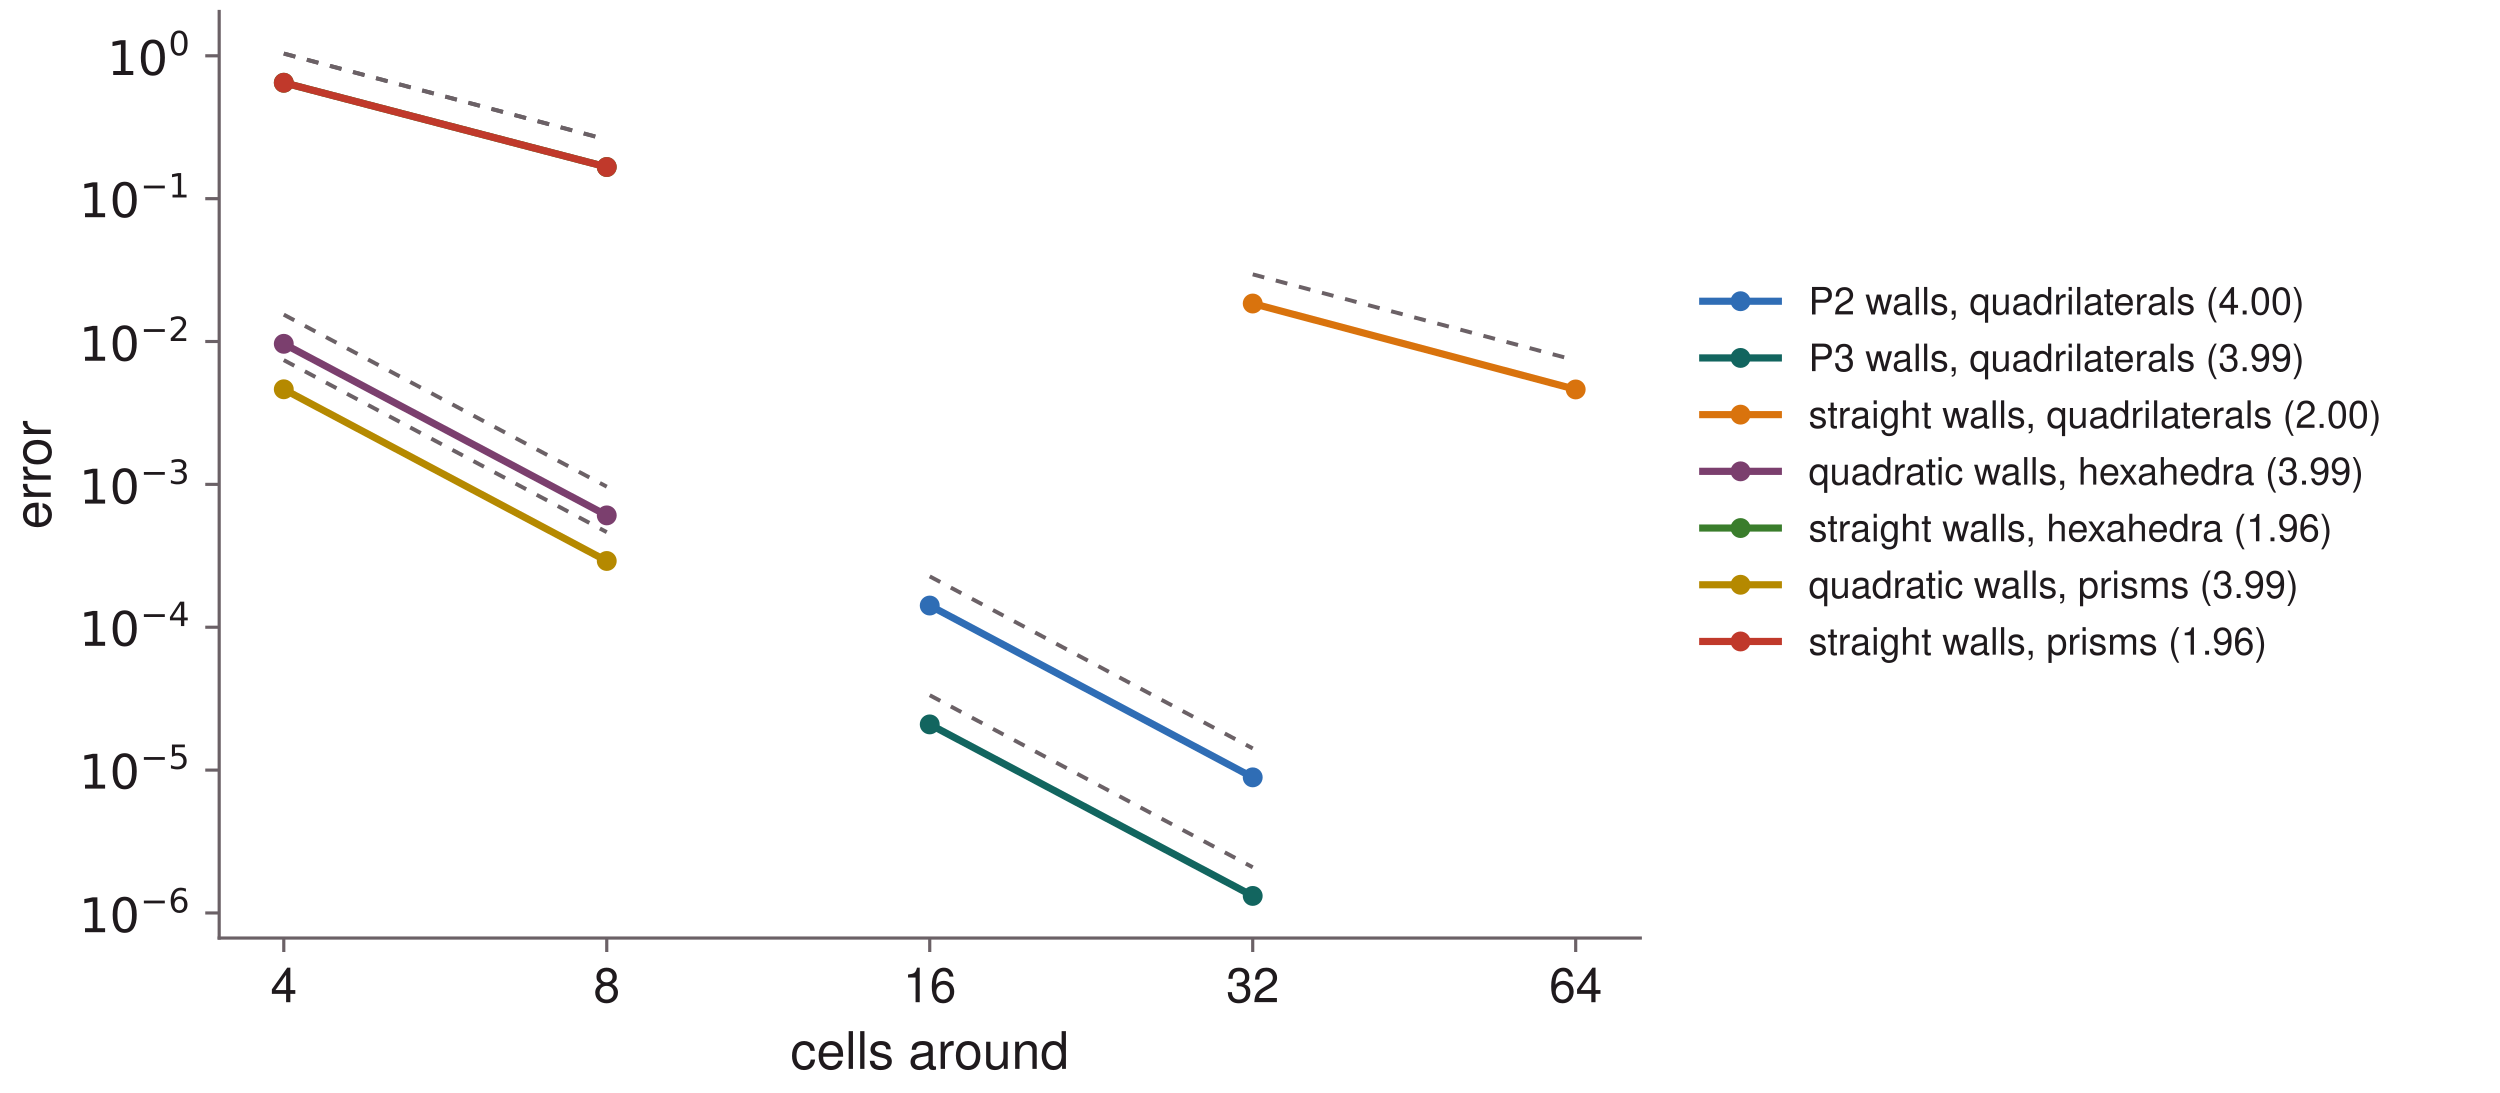
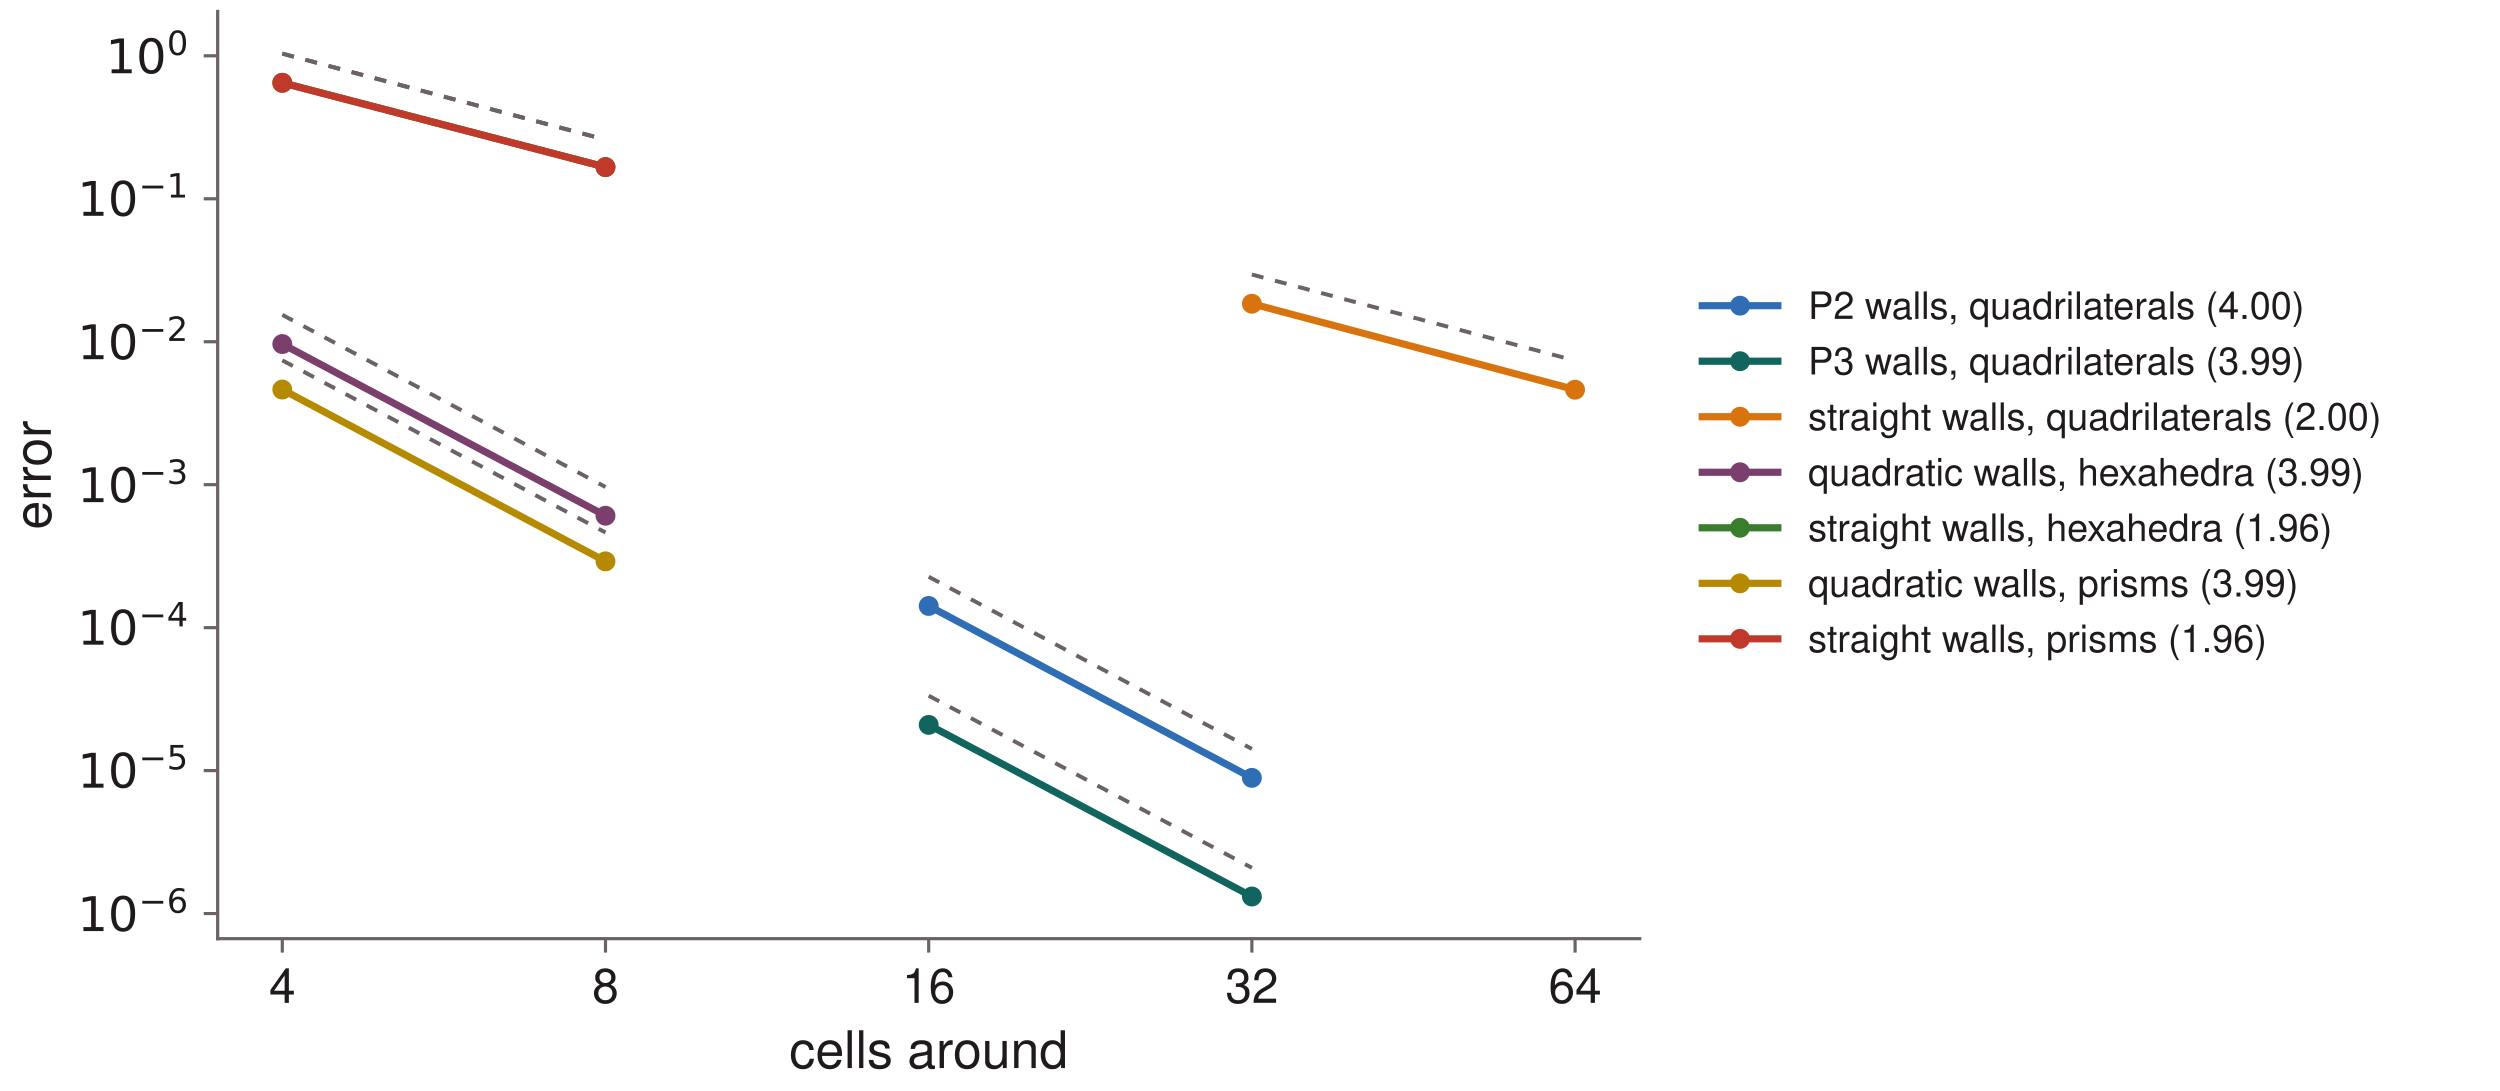
- <svg xmlns="http://www.w3.org/2000/svg" xmlns:xlink="http://www.w3.org/1999/xlink" width="628.243pt" height="274.609pt" viewBox="0 0 628.243 274.609" version="1.1">
+ <svg xmlns="http://www.w3.org/2000/svg" xmlns:xlink="http://www.w3.org/1999/xlink" width="627.825pt" height="273.803pt" viewBox="0 0 627.825 273.803" version="1.1">
  <defs>
    <style type="text/css">*{stroke-linejoin: round; stroke-linecap: butt}</style>
  </defs>
  <g id="figure_1">
    <g id="patch_1">
-       <path d="M 0 274.609  L 628.243 274.609  L 628.243 0  L 0 0  L 0 274.609  z " style="fill: none" />
+       <path d="M 0 273.803  L 627.825 273.803  L 627.825 0  L 0 0  L 0 273.803  z " style="fill: none" />
    </g>
    <g id="axes_1">
      <g id="patch_2">
-         <path d="M 55.08 235.728  L 412.2 235.728  L 412.2 2.88  L 55.08 2.88  L 55.08 235.728  z " style="fill: none" />
+         <path d="M 54.662 235.728  L 411.782 235.728  L 411.782 2.88  L 54.662 2.88  L 54.662 235.728  z " style="fill: none" />
      </g>
      <g id="matplotlib.axis_1">
        <g id="xtick_1">
          <g id="line2d_1">
            <defs>
              <path id="m103bd00e00" d="M 0 0  L 0 3.5  " style="stroke: #6b6166; stroke-width: 0.8" />
            </defs>
            <g>
-               <use xlink:href="#m103bd00e00" x="71.313" y="235.728" style="fill: #6b6166; stroke: #6b6166; stroke-width: 0.8" />
+               <use xlink:href="#m103bd00e00" x="70.894" y="235.728" style="fill: #6b6166; stroke: #6b6166; stroke-width: 0.8" />
            </g>
          </g>
          <g id="text_1">
-             <text style="font-size: 12px; font-family: 'Helvetica', 'Arial', 'DejaVu Sans'; text-anchor: middle; fill: #1f1a1d" x="71.313" y="251.845" transform="rotate(-0 71.31273 251.8452)">4</text>
+             <text style="font-size: 12px; font-family: 'Helvetica', 'Arial', 'DejaVu Sans'; text-anchor: middle; fill: #1f1a1d" x="70.894" y="251.846" transform="rotate(-0 70.89429 251.8461)">4</text>
          </g>
        </g>
        <g id="xtick_2">
          <g id="line2d_2">
            <g>
-               <use xlink:href="#m103bd00e00" x="152.476" y="235.728" style="fill: #6b6166; stroke: #6b6166; stroke-width: 0.8" />
+               <use xlink:href="#m103bd00e00" x="152.058" y="235.728" style="fill: #6b6166; stroke: #6b6166; stroke-width: 0.8" />
            </g>
          </g>
          <g id="text_2">
-             <text style="font-size: 12px; font-family: 'Helvetica', 'Arial', 'DejaVu Sans'; text-anchor: middle; fill: #1f1a1d" x="152.476" y="251.845" transform="rotate(-0 152.4764 251.8452)">8</text>
+             <text style="font-size: 12px; font-family: 'Helvetica', 'Arial', 'DejaVu Sans'; text-anchor: middle; fill: #1f1a1d" x="152.058" y="251.846" transform="rotate(-0 152.0579 251.8461)">8</text>
          </g>
        </g>
        <g id="xtick_3">
          <g id="line2d_3">
            <g>
-               <use xlink:href="#m103bd00e00" x="233.64" y="235.728" style="fill: #6b6166; stroke: #6b6166; stroke-width: 0.8" />
+               <use xlink:href="#m103bd00e00" x="233.222" y="235.728" style="fill: #6b6166; stroke: #6b6166; stroke-width: 0.8" />
            </g>
          </g>
          <g id="text_3">
-             <text style="font-size: 12px; font-family: 'Helvetica', 'Arial', 'DejaVu Sans'; text-anchor: middle; fill: #1f1a1d" x="233.64" y="251.845" transform="rotate(-0 233.64 251.8452)">16</text>
+             <text style="font-size: 12px; font-family: 'Helvetica', 'Arial', 'DejaVu Sans'; text-anchor: middle; fill: #1f1a1d" x="233.222" y="251.846" transform="rotate(-0 233.2216 251.8461)">16</text>
          </g>
        </g>
        <g id="xtick_4">
          <g id="line2d_4">
            <g>
-               <use xlink:href="#m103bd00e00" x="314.804" y="235.728" style="fill: #6b6166; stroke: #6b6166; stroke-width: 0.8" />
+               <use xlink:href="#m103bd00e00" x="314.385" y="235.728" style="fill: #6b6166; stroke: #6b6166; stroke-width: 0.8" />
            </g>
          </g>
          <g id="text_4">
-             <text style="font-size: 12px; font-family: 'Helvetica', 'Arial', 'DejaVu Sans'; text-anchor: middle; fill: #1f1a1d" x="314.804" y="251.845" transform="rotate(-0 314.8036 251.8452)">32</text>
+             <text style="font-size: 12px; font-family: 'Helvetica', 'Arial', 'DejaVu Sans'; text-anchor: middle; fill: #1f1a1d" x="314.385" y="251.846" transform="rotate(-0 314.3852 251.8461)">32</text>
          </g>
        </g>
        <g id="xtick_5">
          <g id="line2d_5">
            <g>
-               <use xlink:href="#m103bd00e00" x="395.967" y="235.728" style="fill: #6b6166; stroke: #6b6166; stroke-width: 0.8" />
+               <use xlink:href="#m103bd00e00" x="395.549" y="235.728" style="fill: #6b6166; stroke: #6b6166; stroke-width: 0.8" />
            </g>
          </g>
          <g id="text_5">
-             <text style="font-size: 12px; font-family: 'Helvetica', 'Arial', 'DejaVu Sans'; text-anchor: middle; fill: #1f1a1d" x="395.967" y="251.845" transform="rotate(-0 395.9673 251.8452)">64</text>
+             <text style="font-size: 12px; font-family: 'Helvetica', 'Arial', 'DejaVu Sans'; text-anchor: middle; fill: #1f1a1d" x="395.549" y="251.846" transform="rotate(-0 395.5488 251.8461)">64</text>
          </g>
        </g>
        <g id="text_6">
-           <text style="font-size: 13px; font-family: 'Helvetica', 'Arial', 'DejaVu Sans'; text-anchor: middle; fill: #1f1a1d" x="233.64" y="268.606" transform="rotate(-0 233.64 268.606)">cells around</text>
+           <text style="font-size: 13px; font-family: 'Helvetica', 'Arial', 'DejaVu Sans'; text-anchor: middle; fill: #1f1a1d" x="233.222" y="268.22" transform="rotate(-0 233.2216 268.2197)">cells around</text>
        </g>
      </g>
      <g id="matplotlib.axis_2">
        <g id="ytick_1">
          <g id="line2d_6">
            <defs>
              <path id="m89a3976786" d="M 0 0  L -3.5 0  " style="stroke: #6b6166; stroke-width: 0.8" />
            </defs>
            <g>
-               <use xlink:href="#m89a3976786" x="55.08" y="229.424" style="fill: #6b6166; stroke: #6b6166; stroke-width: 0.8" />
+               <use xlink:href="#m89a3976786" x="54.662" y="229.424" style="fill: #6b6166; stroke: #6b6166; stroke-width: 0.8" />
            </g>
          </g>
          <g id="text_7">
-             <g style="fill: #1f1a1d" transform="translate(19.88 235.0638)">
-               <text>
-                 <tspan x="0" y="-0.81" style="font-size: 12px; font-family: 'DejaVu Sans'; fill: #1f1a1d">1</tspan>
-                 <tspan x="7.635" y="-0.81" style="font-size: 12px; font-family: 'DejaVu Sans'; fill: #1f1a1d">0</tspan>
-                 <tspan x="15.384" y="-5.766" style="font-size: 8.4px; font-family: 'DejaVu Sans'; fill: #1f1a1d">−</tspan>
-                 <tspan x="22.423" y="-5.766" style="font-size: 8.4px; font-family: 'DejaVu Sans'; fill: #1f1a1d">6</tspan>
+             <g style="fill: #1f1a1d" transform="translate(19.46156 233.9828)">
+               <text>
+                 <tspan x="0" y="-0.172" style="font-size: 12px; font-family: 'DejaVu Sans'; fill: #1f1a1d">1</tspan>
+                 <tspan x="7.635" y="-0.172" style="font-size: 12px; font-family: 'DejaVu Sans'; fill: #1f1a1d">0</tspan>
+                 <tspan x="15.384" y="-4.766" style="font-size: 8.4px; font-family: 'DejaVu Sans'; fill: #1f1a1d">−</tspan>
+                 <tspan x="22.423" y="-4.766" style="font-size: 8.4px; font-family: 'DejaVu Sans'; fill: #1f1a1d">6</tspan>
              </text>
            </g>
          </g>
        </g>
        <g id="ytick_2">
          <g id="line2d_7">
            <g>
-               <use xlink:href="#m89a3976786" x="55.08" y="193.523" style="fill: #6b6166; stroke: #6b6166; stroke-width: 0.8" />
+               <use xlink:href="#m89a3976786" x="54.662" y="193.523" style="fill: #6b6166; stroke: #6b6166; stroke-width: 0.8" />
            </g>
          </g>
          <g id="text_8">
-             <g style="fill: #1f1a1d" transform="translate(19.88 199.1027)">
-               <text>
-                 <tspan x="0" y="-0.919" style="font-size: 12px; font-family: 'DejaVu Sans'; fill: #1f1a1d">1</tspan>
-                 <tspan x="7.635" y="-0.919" style="font-size: 12px; font-family: 'DejaVu Sans'; fill: #1f1a1d">0</tspan>
-                 <tspan x="15.384" y="-5.875" style="font-size: 8.4px; font-family: 'DejaVu Sans'; fill: #1f1a1d">−</tspan>
-                 <tspan x="22.423" y="-5.875" style="font-size: 8.4px; font-family: 'DejaVu Sans'; fill: #1f1a1d">5</tspan>
+             <g style="fill: #1f1a1d" transform="translate(19.46156 198.0818)">
+               <text>
+                 <tspan x="0" y="-0.281" style="font-size: 12px; font-family: 'DejaVu Sans'; fill: #1f1a1d">1</tspan>
+                 <tspan x="7.635" y="-0.281" style="font-size: 12px; font-family: 'DejaVu Sans'; fill: #1f1a1d">0</tspan>
+                 <tspan x="15.384" y="-4.875" style="font-size: 8.4px; font-family: 'DejaVu Sans'; fill: #1f1a1d">−</tspan>
+                 <tspan x="22.423" y="-4.875" style="font-size: 8.4px; font-family: 'DejaVu Sans'; fill: #1f1a1d">5</tspan>
              </text>
            </g>
          </g>
        </g>
        <g id="ytick_3">
          <g id="line2d_8">
            <g>
-               <use xlink:href="#m89a3976786" x="55.08" y="157.622" style="fill: #6b6166; stroke: #6b6166; stroke-width: 0.8" />
+               <use xlink:href="#m89a3976786" x="54.662" y="157.622" style="fill: #6b6166; stroke: #6b6166; stroke-width: 0.8" />
            </g>
          </g>
          <g id="text_9">
-             <g style="fill: #1f1a1d" transform="translate(19.88 163.2017)">
-               <text>
-                 <tspan x="0" y="-0.919" style="font-size: 12px; font-family: 'DejaVu Sans'; fill: #1f1a1d">1</tspan>
-                 <tspan x="7.635" y="-0.919" style="font-size: 12px; font-family: 'DejaVu Sans'; fill: #1f1a1d">0</tspan>
-                 <tspan x="15.384" y="-5.875" style="font-size: 8.4px; font-family: 'DejaVu Sans'; fill: #1f1a1d">−</tspan>
-                 <tspan x="22.423" y="-5.875" style="font-size: 8.4px; font-family: 'DejaVu Sans'; fill: #1f1a1d">4</tspan>
+             <g style="fill: #1f1a1d" transform="translate(19.46156 162.1807)">
+               <text>
+                 <tspan x="0" y="-0.281" style="font-size: 12px; font-family: 'DejaVu Sans'; fill: #1f1a1d">1</tspan>
+                 <tspan x="7.635" y="-0.281" style="font-size: 12px; font-family: 'DejaVu Sans'; fill: #1f1a1d">0</tspan>
+                 <tspan x="15.384" y="-4.875" style="font-size: 8.4px; font-family: 'DejaVu Sans'; fill: #1f1a1d">−</tspan>
+                 <tspan x="22.423" y="-4.875" style="font-size: 8.4px; font-family: 'DejaVu Sans'; fill: #1f1a1d">4</tspan>
              </text>
            </g>
          </g>
        </g>
        <g id="ytick_4">
          <g id="line2d_9">
            <g>
-               <use xlink:href="#m89a3976786" x="55.08" y="121.721" style="fill: #6b6166; stroke: #6b6166; stroke-width: 0.8" />
+               <use xlink:href="#m89a3976786" x="54.662" y="121.721" style="fill: #6b6166; stroke: #6b6166; stroke-width: 0.8" />
            </g>
          </g>
          <g id="text_10">
-             <g style="fill: #1f1a1d" transform="translate(19.88 127.3606)">
-               <text>
-                 <tspan x="0" y="-0.81" style="font-size: 12px; font-family: 'DejaVu Sans'; fill: #1f1a1d">1</tspan>
-                 <tspan x="7.635" y="-0.81" style="font-size: 12px; font-family: 'DejaVu Sans'; fill: #1f1a1d">0</tspan>
-                 <tspan x="15.384" y="-5.766" style="font-size: 8.4px; font-family: 'DejaVu Sans'; fill: #1f1a1d">−</tspan>
-                 <tspan x="22.423" y="-5.766" style="font-size: 8.4px; font-family: 'DejaVu Sans'; fill: #1f1a1d">3</tspan>
+             <g style="fill: #1f1a1d" transform="translate(19.46156 126.2797)">
+               <text>
+                 <tspan x="0" y="-0.172" style="font-size: 12px; font-family: 'DejaVu Sans'; fill: #1f1a1d">1</tspan>
+                 <tspan x="7.635" y="-0.172" style="font-size: 12px; font-family: 'DejaVu Sans'; fill: #1f1a1d">0</tspan>
+                 <tspan x="15.384" y="-4.766" style="font-size: 8.4px; font-family: 'DejaVu Sans'; fill: #1f1a1d">−</tspan>
+                 <tspan x="22.423" y="-4.766" style="font-size: 8.4px; font-family: 'DejaVu Sans'; fill: #1f1a1d">3</tspan>
              </text>
            </g>
          </g>
        </g>
        <g id="ytick_5">
          <g id="line2d_10">
            <g>
-               <use xlink:href="#m89a3976786" x="55.08" y="85.82" style="fill: #6b6166; stroke: #6b6166; stroke-width: 0.8" />
+               <use xlink:href="#m89a3976786" x="54.662" y="85.82" style="fill: #6b6166; stroke: #6b6166; stroke-width: 0.8" />
            </g>
          </g>
          <g id="text_11">
-             <g style="fill: #1f1a1d" transform="translate(19.88 91.45956)">
-               <text>
-                 <tspan x="0" y="-0.81" style="font-size: 12px; font-family: 'DejaVu Sans'; fill: #1f1a1d">1</tspan>
-                 <tspan x="7.635" y="-0.81" style="font-size: 12px; font-family: 'DejaVu Sans'; fill: #1f1a1d">0</tspan>
-                 <tspan x="15.384" y="-5.766" style="font-size: 8.4px; font-family: 'DejaVu Sans'; fill: #1f1a1d">−</tspan>
-                 <tspan x="22.423" y="-5.766" style="font-size: 8.4px; font-family: 'DejaVu Sans'; fill: #1f1a1d">2</tspan>
+             <g style="fill: #1f1a1d" transform="translate(19.46156 90.37863)">
+               <text>
+                 <tspan x="0" y="-0.172" style="font-size: 12px; font-family: 'DejaVu Sans'; fill: #1f1a1d">1</tspan>
+                 <tspan x="7.635" y="-0.172" style="font-size: 12px; font-family: 'DejaVu Sans'; fill: #1f1a1d">0</tspan>
+                 <tspan x="15.384" y="-4.766" style="font-size: 8.4px; font-family: 'DejaVu Sans'; fill: #1f1a1d">−</tspan>
+                 <tspan x="22.423" y="-4.766" style="font-size: 8.4px; font-family: 'DejaVu Sans'; fill: #1f1a1d">2</tspan>
              </text>
            </g>
          </g>
        </g>
        <g id="ytick_6">
          <g id="line2d_11">
            <g>
-               <use xlink:href="#m89a3976786" x="55.08" y="49.919" style="fill: #6b6166; stroke: #6b6166; stroke-width: 0.8" />
+               <use xlink:href="#m89a3976786" x="54.662" y="49.919" style="fill: #6b6166; stroke: #6b6166; stroke-width: 0.8" />
            </g>
          </g>
          <g id="text_12">
-             <g style="fill: #1f1a1d" transform="translate(19.88 55.49852)">
-               <text>
-                 <tspan x="0" y="-0.919" style="font-size: 12px; font-family: 'DejaVu Sans'; fill: #1f1a1d">1</tspan>
-                 <tspan x="7.635" y="-0.919" style="font-size: 12px; font-family: 'DejaVu Sans'; fill: #1f1a1d">0</tspan>
-                 <tspan x="15.384" y="-5.875" style="font-size: 8.4px; font-family: 'DejaVu Sans'; fill: #1f1a1d">−</tspan>
-                 <tspan x="22.423" y="-5.875" style="font-size: 8.4px; font-family: 'DejaVu Sans'; fill: #1f1a1d">1</tspan>
+             <g style="fill: #1f1a1d" transform="translate(19.46156 54.47758)">
+               <text>
+                 <tspan x="0" y="-0.281" style="font-size: 12px; font-family: 'DejaVu Sans'; fill: #1f1a1d">1</tspan>
+                 <tspan x="7.635" y="-0.281" style="font-size: 12px; font-family: 'DejaVu Sans'; fill: #1f1a1d">0</tspan>
+                 <tspan x="15.384" y="-4.875" style="font-size: 8.4px; font-family: 'DejaVu Sans'; fill: #1f1a1d">−</tspan>
+                 <tspan x="22.423" y="-4.875" style="font-size: 8.4px; font-family: 'DejaVu Sans'; fill: #1f1a1d">1</tspan>
              </text>
            </g>
          </g>
        </g>
        <g id="ytick_7">
          <g id="line2d_12">
            <g>
-               <use xlink:href="#m89a3976786" x="55.08" y="14.017" style="fill: #6b6166; stroke: #6b6166; stroke-width: 0.8" />
+               <use xlink:href="#m89a3976786" x="54.662" y="14.017" style="fill: #6b6166; stroke: #6b6166; stroke-width: 0.8" />
            </g>
          </g>
          <g id="text_13">
-             <g style="fill: #1f1a1d" transform="translate(26.96 19.65747)">
-               <text>
-                 <tspan x="0" y="-0.81" style="font-size: 12px; font-family: 'DejaVu Sans'; fill: #1f1a1d">1</tspan>
-                 <tspan x="7.635" y="-0.81" style="font-size: 12px; font-family: 'DejaVu Sans'; fill: #1f1a1d">0</tspan>
-                 <tspan x="15.384" y="-5.766" style="font-size: 8.4px; font-family: 'DejaVu Sans'; fill: #1f1a1d">0</tspan>
+             <g style="fill: #1f1a1d" transform="translate(26.54156 18.57653)">
+               <text>
+                 <tspan x="0" y="-0.172" style="font-size: 12px; font-family: 'DejaVu Sans'; fill: #1f1a1d">1</tspan>
+                 <tspan x="7.635" y="-0.172" style="font-size: 12px; font-family: 'DejaVu Sans'; fill: #1f1a1d">0</tspan>
+                 <tspan x="15.384" y="-4.766" style="font-size: 8.4px; font-family: 'DejaVu Sans'; fill: #1f1a1d">0</tspan>
              </text>
            </g>
          </g>
        </g>
        <g id="text_14">
-           <text style="font-size: 13px; font-family: 'Helvetica', 'Arial', 'DejaVu Sans'; text-anchor: middle; fill: #1f1a1d" x="12.757" y="119.304" transform="rotate(-90 12.75695 119.304)">error</text>
+           <text style="font-size: 13px; font-family: 'Helvetica', 'Arial', 'DejaVu Sans'; text-anchor: middle; fill: #1f1a1d" x="12.758" y="119.304" transform="rotate(-90 12.75797 119.304)">error</text>
        </g>
      </g>
      <g id="line2d_13">
-         <path d="M 233.64 144.844  L 314.804 188.073  " clip-path="url(#p9d4a8f071f)" style="fill: none; stroke-dasharray: 3,3; stroke-dashoffset: 0; stroke: #6b6166" />
+         <path d="M 233.222 144.844  L 314.385 188.073  " clip-path="url(#pd2fc3d27b2)" style="fill: none; stroke-dasharray: 3,3; stroke-dashoffset: 0; stroke: #6b6166" />
      </g>
      <g id="line2d_14">
-         <path d="M 233.64 152.172  L 314.804 195.348  " clip-path="url(#p9d4a8f071f)" style="fill: none; stroke: #2f6db5; stroke-width: 1.8; stroke-linecap: square" />
+         <path d="M 233.222 152.172  L 314.385 195.348  " clip-path="url(#pd2fc3d27b2)" style="fill: none; stroke: #2f6db5; stroke-width: 1.8; stroke-linecap: square" />
        <defs>
          <path id="m3e75f828fb" d="M 0 2  C 0.53 2 1.039 1.789 1.414 1.414  C 1.789 1.039 2 0.53 2 0  C 2 -0.53 1.789 -1.039 1.414 -1.414  C 1.039 -1.789 0.53 -2 0 -2  C -0.53 -2 -1.039 -1.789 -1.414 -1.414  C -1.789 -1.039 -2 -0.53 -2 0  C -2 0.53 -1.789 1.039 -1.414 1.414  C -1.039 1.789 -0.53 2 0 2  z " style="stroke: #2f6db5" />
        </defs>
-         <g clip-path="url(#p9d4a8f071f)">
-           <use xlink:href="#m3e75f828fb" x="233.64" y="152.172" style="fill: #2f6db5; stroke: #2f6db5" />
-           <use xlink:href="#m3e75f828fb" x="314.804" y="195.348" style="fill: #2f6db5; stroke: #2f6db5" />
+         <g clip-path="url(#pd2fc3d27b2)">
+           <use xlink:href="#m3e75f828fb" x="233.222" y="152.172" style="fill: #2f6db5; stroke: #2f6db5" />
+           <use xlink:href="#m3e75f828fb" x="314.385" y="195.348" style="fill: #2f6db5; stroke: #2f6db5" />
        </g>
      </g>
      <g id="line2d_15">
-         <path d="M 233.64 174.711  L 314.804 217.94  " clip-path="url(#p9d4a8f071f)" style="fill: none; stroke-dasharray: 3,3; stroke-dashoffset: 0; stroke: #6b6166" />
+         <path d="M 233.222 174.711  L 314.385 217.94  " clip-path="url(#pd2fc3d27b2)" style="fill: none; stroke-dasharray: 3,3; stroke-dashoffset: 0; stroke: #6b6166" />
      </g>
      <g id="line2d_16">
-         <path d="M 233.64 182.039  L 314.804 225.144  " clip-path="url(#p9d4a8f071f)" style="fill: none; stroke: #12655f; stroke-width: 1.8; stroke-linecap: square" />
+         <path d="M 233.222 182.039  L 314.385 225.144  " clip-path="url(#pd2fc3d27b2)" style="fill: none; stroke: #12655f; stroke-width: 1.8; stroke-linecap: square" />
        <defs>
          <path id="m86a96ea0e7" d="M 0 2  C 0.53 2 1.039 1.789 1.414 1.414  C 1.789 1.039 2 0.53 2 0  C 2 -0.53 1.789 -1.039 1.414 -1.414  C 1.039 -1.789 0.53 -2 0 -2  C -0.53 -2 -1.039 -1.789 -1.414 -1.414  C -1.789 -1.039 -2 -0.53 -2 0  C -2 0.53 -1.789 1.039 -1.414 1.414  C -1.039 1.789 -0.53 2 0 2  z " style="stroke: #12655f" />
        </defs>
-         <g clip-path="url(#p9d4a8f071f)">
-           <use xlink:href="#m86a96ea0e7" x="233.64" y="182.039" style="fill: #12655f; stroke: #12655f" />
-           <use xlink:href="#m86a96ea0e7" x="314.804" y="225.144" style="fill: #12655f; stroke: #12655f" />
+         <g clip-path="url(#pd2fc3d27b2)">
+           <use xlink:href="#m86a96ea0e7" x="233.222" y="182.039" style="fill: #12655f; stroke: #12655f" />
+           <use xlink:href="#m86a96ea0e7" x="314.385" y="225.144" style="fill: #12655f; stroke: #12655f" />
        </g>
      </g>
      <g id="line2d_17">
-         <path d="M 314.804 68.947  L 395.967 90.561  " clip-path="url(#p9d4a8f071f)" style="fill: none; stroke-dasharray: 3,3; stroke-dashoffset: 0; stroke: #6b6166" />
+         <path d="M 314.385 68.947  L 395.549 90.561  " clip-path="url(#pd2fc3d27b2)" style="fill: none; stroke-dasharray: 3,3; stroke-dashoffset: 0; stroke: #6b6166" />
      </g>
      <g id="line2d_18">
-         <path d="M 314.804 76.275  L 395.967 97.867  " clip-path="url(#p9d4a8f071f)" style="fill: none; stroke: #d9730d; stroke-width: 1.8; stroke-linecap: square" />
+         <path d="M 314.385 76.275  L 395.549 97.867  " clip-path="url(#pd2fc3d27b2)" style="fill: none; stroke: #d9730d; stroke-width: 1.8; stroke-linecap: square" />
        <defs>
          <path id="m9d39a3d127" d="M 0 2  C 0.53 2 1.039 1.789 1.414 1.414  C 1.789 1.039 2 0.53 2 0  C 2 -0.53 1.789 -1.039 1.414 -1.414  C 1.039 -1.789 0.53 -2 0 -2  C -0.53 -2 -1.039 -1.789 -1.414 -1.414  C -1.789 -1.039 -2 -0.53 -2 0  C -2 0.53 -1.789 1.039 -1.414 1.414  C -1.039 1.789 -0.53 2 0 2  z " style="stroke: #d9730d" />
        </defs>
-         <g clip-path="url(#p9d4a8f071f)">
-           <use xlink:href="#m9d39a3d127" x="314.804" y="76.275" style="fill: #d9730d; stroke: #d9730d" />
-           <use xlink:href="#m9d39a3d127" x="395.967" y="97.867" style="fill: #d9730d; stroke: #d9730d" />
+         <g clip-path="url(#pd2fc3d27b2)">
+           <use xlink:href="#m9d39a3d127" x="314.385" y="76.275" style="fill: #d9730d; stroke: #d9730d" />
+           <use xlink:href="#m9d39a3d127" x="395.549" y="97.867" style="fill: #d9730d; stroke: #d9730d" />
        </g>
      </g>
      <g id="line2d_19">
-         <path d="M 71.313 79.071  L 152.476 122.3  " clip-path="url(#p9d4a8f071f)" style="fill: none; stroke-dasharray: 3,3; stroke-dashoffset: 0; stroke: #6b6166" />
+         <path d="M 70.894 79.071  L 152.058 122.3  " clip-path="url(#pd2fc3d27b2)" style="fill: none; stroke-dasharray: 3,3; stroke-dashoffset: 0; stroke: #6b6166" />
      </g>
      <g id="line2d_20">
-         <path d="M 71.313 86.399  L 152.476 129.515  " clip-path="url(#p9d4a8f071f)" style="fill: none; stroke: #7b3f6e; stroke-width: 1.8; stroke-linecap: square" />
+         <path d="M 70.894 86.399  L 152.058 129.515  " clip-path="url(#pd2fc3d27b2)" style="fill: none; stroke: #7b3f6e; stroke-width: 1.8; stroke-linecap: square" />
        <defs>
          <path id="m72f4084d4a" d="M 0 2  C 0.53 2 1.039 1.789 1.414 1.414  C 1.789 1.039 2 0.53 2 0  C 2 -0.53 1.789 -1.039 1.414 -1.414  C 1.039 -1.789 0.53 -2 0 -2  C -0.53 -2 -1.039 -1.789 -1.414 -1.414  C -1.789 -1.039 -2 -0.53 -2 0  C -2 0.53 -1.789 1.039 -1.414 1.414  C -1.039 1.789 -0.53 2 0 2  z " style="stroke: #7b3f6e" />
        </defs>
-         <g clip-path="url(#p9d4a8f071f)">
-           <use xlink:href="#m72f4084d4a" x="71.313" y="86.399" style="fill: #7b3f6e; stroke: #7b3f6e" />
-           <use xlink:href="#m72f4084d4a" x="152.476" y="129.515" style="fill: #7b3f6e; stroke: #7b3f6e" />
+         <g clip-path="url(#pd2fc3d27b2)">
+           <use xlink:href="#m72f4084d4a" x="70.894" y="86.399" style="fill: #7b3f6e; stroke: #7b3f6e" />
+           <use xlink:href="#m72f4084d4a" x="152.058" y="129.515" style="fill: #7b3f6e; stroke: #7b3f6e" />
        </g>
      </g>
      <g id="line2d_21">
-         <path d="M 71.313 13.464  L 152.476 35.079  " clip-path="url(#p9d4a8f071f)" style="fill: none; stroke-dasharray: 3,3; stroke-dashoffset: 0; stroke: #6b6166" />
+         <path d="M 70.894 13.464  L 152.058 35.079  " clip-path="url(#pd2fc3d27b2)" style="fill: none; stroke-dasharray: 3,3; stroke-dashoffset: 0; stroke: #6b6166" />
      </g>
      <g id="line2d_22">
-         <path d="M 71.313 20.792  L 152.476 41.971  " clip-path="url(#p9d4a8f071f)" style="fill: none; stroke: #3a7d2c; stroke-width: 1.8; stroke-linecap: square" />
+         <path d="M 70.894 20.792  L 152.058 41.971  " clip-path="url(#pd2fc3d27b2)" style="fill: none; stroke: #3a7d2c; stroke-width: 1.8; stroke-linecap: square" />
        <defs>
          <path id="md9171aab7b" d="M 0 2  C 0.53 2 1.039 1.789 1.414 1.414  C 1.789 1.039 2 0.53 2 0  C 2 -0.53 1.789 -1.039 1.414 -1.414  C 1.039 -1.789 0.53 -2 0 -2  C -0.53 -2 -1.039 -1.789 -1.414 -1.414  C -1.789 -1.039 -2 -0.53 -2 0  C -2 0.53 -1.789 1.039 -1.414 1.414  C -1.039 1.789 -0.53 2 0 2  z " style="stroke: #3a7d2c" />
        </defs>
-         <g clip-path="url(#p9d4a8f071f)">
-           <use xlink:href="#md9171aab7b" x="71.313" y="20.792" style="fill: #3a7d2c; stroke: #3a7d2c" />
-           <use xlink:href="#md9171aab7b" x="152.476" y="41.971" style="fill: #3a7d2c; stroke: #3a7d2c" />
+         <g clip-path="url(#pd2fc3d27b2)">
+           <use xlink:href="#md9171aab7b" x="70.894" y="20.792" style="fill: #3a7d2c; stroke: #3a7d2c" />
+           <use xlink:href="#md9171aab7b" x="152.058" y="41.971" style="fill: #3a7d2c; stroke: #3a7d2c" />
        </g>
      </g>
      <g id="line2d_23">
-         <path d="M 71.313 90.498  L 152.476 133.727  " clip-path="url(#p9d4a8f071f)" style="fill: none; stroke-dasharray: 3,3; stroke-dashoffset: 0; stroke: #6b6166" />
+         <path d="M 70.894 90.498  L 152.058 133.727  " clip-path="url(#pd2fc3d27b2)" style="fill: none; stroke-dasharray: 3,3; stroke-dashoffset: 0; stroke: #6b6166" />
      </g>
      <g id="line2d_24">
-         <path d="M 71.313 97.826  L 152.476 140.972  " clip-path="url(#p9d4a8f071f)" style="fill: none; stroke: #b58900; stroke-width: 1.8; stroke-linecap: square" />
+         <path d="M 70.894 97.826  L 152.058 140.972  " clip-path="url(#pd2fc3d27b2)" style="fill: none; stroke: #b58900; stroke-width: 1.8; stroke-linecap: square" />
        <defs>
          <path id="mf941021924" d="M 0 2  C 0.53 2 1.039 1.789 1.414 1.414  C 1.789 1.039 2 0.53 2 0  C 2 -0.53 1.789 -1.039 1.414 -1.414  C 1.039 -1.789 0.53 -2 0 -2  C -0.53 -2 -1.039 -1.789 -1.414 -1.414  C -1.789 -1.039 -2 -0.53 -2 0  C -2 0.53 -1.789 1.039 -1.414 1.414  C -1.039 1.789 -0.53 2 0 2  z " style="stroke: #b58900" />
        </defs>
-         <g clip-path="url(#p9d4a8f071f)">
-           <use xlink:href="#mf941021924" x="71.313" y="97.826" style="fill: #b58900; stroke: #b58900" />
-           <use xlink:href="#mf941021924" x="152.476" y="140.972" style="fill: #b58900; stroke: #b58900" />
+         <g clip-path="url(#pd2fc3d27b2)">
+           <use xlink:href="#mf941021924" x="70.894" y="97.826" style="fill: #b58900; stroke: #b58900" />
+           <use xlink:href="#mf941021924" x="152.058" y="140.972" style="fill: #b58900; stroke: #b58900" />
        </g>
      </g>
      <g id="line2d_25">
-         <path d="M 71.313 13.464  L 152.476 35.079  " clip-path="url(#p9d4a8f071f)" style="fill: none; stroke-dasharray: 3,3; stroke-dashoffset: 0; stroke: #6b6166" />
+         <path d="M 70.894 13.464  L 152.058 35.079  " clip-path="url(#pd2fc3d27b2)" style="fill: none; stroke-dasharray: 3,3; stroke-dashoffset: 0; stroke: #6b6166" />
      </g>
      <g id="line2d_26">
-         <path d="M 71.313 20.792  L 152.476 41.971  " clip-path="url(#p9d4a8f071f)" style="fill: none; stroke: #c0392b; stroke-width: 1.8; stroke-linecap: square" />
+         <path d="M 70.894 20.792  L 152.058 41.971  " clip-path="url(#pd2fc3d27b2)" style="fill: none; stroke: #c0392b; stroke-width: 1.8; stroke-linecap: square" />
        <defs>
          <path id="md1334514eb" d="M 0 2  C 0.53 2 1.039 1.789 1.414 1.414  C 1.789 1.039 2 0.53 2 0  C 2 -0.53 1.789 -1.039 1.414 -1.414  C 1.039 -1.789 0.53 -2 0 -2  C -0.53 -2 -1.039 -1.789 -1.414 -1.414  C -1.789 -1.039 -2 -0.53 -2 0  C -2 0.53 -1.789 1.039 -1.414 1.414  C -1.039 1.789 -0.53 2 0 2  z " style="stroke: #c0392b" />
        </defs>
-         <g clip-path="url(#p9d4a8f071f)">
-           <use xlink:href="#md1334514eb" x="71.313" y="20.792" style="fill: #c0392b; stroke: #c0392b" />
-           <use xlink:href="#md1334514eb" x="152.476" y="41.971" style="fill: #c0392b; stroke: #c0392b" />
+         <g clip-path="url(#pd2fc3d27b2)">
+           <use xlink:href="#md1334514eb" x="70.894" y="20.792" style="fill: #c0392b; stroke: #c0392b" />
+           <use xlink:href="#md1334514eb" x="152.058" y="41.971" style="fill: #c0392b; stroke: #c0392b" />
        </g>
      </g>
      <g id="patch_3">
-         <path d="M 55.08 235.728  L 55.08 2.88  " style="fill: none; stroke: #6b6166; stroke-width: 0.8; stroke-linejoin: miter; stroke-linecap: square" />
+         <path d="M 54.662 235.728  L 54.662 2.88  " style="fill: none; stroke: #6b6166; stroke-width: 0.8; stroke-linejoin: miter; stroke-linecap: square" />
      </g>
      <g id="patch_4">
-         <path d="M 55.08 235.728  L 412.2 235.728  " style="fill: none; stroke: #6b6166; stroke-width: 0.8; stroke-linejoin: miter; stroke-linecap: square" />
+         <path d="M 54.662 235.728  L 411.782 235.728  " style="fill: none; stroke: #6b6166; stroke-width: 0.8; stroke-linejoin: miter; stroke-linecap: square" />
      </g>
      <g id="legend_1">
        <g id="line2d_27">
-           <path d="M 427.892 75.695  L 437.392 75.695  L 446.892 75.695  " style="fill: none; stroke: #2f6db5; stroke-width: 1.8; stroke-linecap: square" />
-           <g>
-             <use xlink:href="#m3e75f828fb" x="437.392" y="75.695" style="fill: #2f6db5; stroke: #2f6db5" />
+           <path d="M 427.474 76.768  L 436.974 76.768  L 446.474 76.768  " style="fill: none; stroke: #2f6db5; stroke-width: 1.8; stroke-linecap: square" />
+           <g>
+             <use xlink:href="#m3e75f828fb" x="436.974" y="76.768" style="fill: #2f6db5; stroke: #2f6db5" />
          </g>
        </g>
        <g id="text_15">
-           <text style="font-size: 9.5px; font-family: 'Helvetica', 'Arial', 'DejaVu Sans'; text-anchor: start; fill: #1f1a1d" x="454.492" y="79.02" transform="rotate(-0 454.4924 79.01992)">P2 walls, quadrilaterals (4.00)</text>
+           <text style="font-size: 9.5px; font-family: 'Helvetica', 'Arial', 'DejaVu Sans'; text-anchor: start; fill: #1f1a1d" x="454.074" y="80.093" transform="rotate(-0 454.074 80.09275)">P2 walls, quadrilaterals (4.00)</text>
        </g>
        <g id="line2d_28">
-           <path d="M 427.892 89.946  L 437.392 89.946  L 446.892 89.946  " style="fill: none; stroke: #12655f; stroke-width: 1.8; stroke-linecap: square" />
-           <g>
-             <use xlink:href="#m86a96ea0e7" x="437.392" y="89.946" style="fill: #12655f; stroke: #12655f" />
+           <path d="M 427.474 90.712  L 436.974 90.712  L 446.474 90.712  " style="fill: none; stroke: #12655f; stroke-width: 1.8; stroke-linecap: square" />
+           <g>
+             <use xlink:href="#m86a96ea0e7" x="436.974" y="90.712" style="fill: #12655f; stroke: #12655f" />
          </g>
        </g>
        <g id="text_16">
-           <text style="font-size: 9.5px; font-family: 'Helvetica', 'Arial', 'DejaVu Sans'; text-anchor: start; fill: #1f1a1d" x="454.492" y="93.271" transform="rotate(-0 454.4924 93.27066)">P3 walls, quadrilaterals (3.99)</text>
+           <text style="font-size: 9.5px; font-family: 'Helvetica', 'Arial', 'DejaVu Sans'; text-anchor: start; fill: #1f1a1d" x="454.074" y="94.037" transform="rotate(-0 454.074 94.03697)">P3 walls, quadrilaterals (3.99)</text>
        </g>
        <g id="line2d_29">
-           <path d="M 427.892 104.196  L 437.392 104.196  L 446.892 104.196  " style="fill: none; stroke: #d9730d; stroke-width: 1.8; stroke-linecap: square" />
-           <g>
-             <use xlink:href="#m9d39a3d127" x="437.392" y="104.196" style="fill: #d9730d; stroke: #d9730d" />
+           <path d="M 427.474 104.656  L 436.974 104.656  L 446.474 104.656  " style="fill: none; stroke: #d9730d; stroke-width: 1.8; stroke-linecap: square" />
+           <g>
+             <use xlink:href="#m9d39a3d127" x="436.974" y="104.656" style="fill: #d9730d; stroke: #d9730d" />
          </g>
        </g>
        <g id="text_17">
-           <text style="font-size: 9.5px; font-family: 'Helvetica', 'Arial', 'DejaVu Sans'; text-anchor: start; fill: #1f1a1d" x="454.492" y="107.521" transform="rotate(-0 454.4924 107.5214)">straight walls, quadrilaterals (2.00)</text>
+           <text style="font-size: 9.5px; font-family: 'Helvetica', 'Arial', 'DejaVu Sans'; text-anchor: start; fill: #1f1a1d" x="454.074" y="107.981" transform="rotate(-0 454.074 107.9812)">straight walls, quadrilaterals (2.00)</text>
        </g>
        <g id="line2d_30">
-           <path d="M 427.892 118.447  L 437.392 118.447  L 446.892 118.447  " style="fill: none; stroke: #7b3f6e; stroke-width: 1.8; stroke-linecap: square" />
-           <g>
-             <use xlink:href="#m72f4084d4a" x="437.392" y="118.447" style="fill: #7b3f6e; stroke: #7b3f6e" />
+           <path d="M 427.474 118.6  L 436.974 118.6  L 446.474 118.6  " style="fill: none; stroke: #7b3f6e; stroke-width: 1.8; stroke-linecap: square" />
+           <g>
+             <use xlink:href="#m72f4084d4a" x="436.974" y="118.6" style="fill: #7b3f6e; stroke: #7b3f6e" />
          </g>
        </g>
        <g id="text_18">
-           <text style="font-size: 9.5px; font-family: 'Helvetica', 'Arial', 'DejaVu Sans'; text-anchor: start; fill: #1f1a1d" x="454.492" y="121.772" transform="rotate(-0 454.4924 121.7721)">quadratic walls, hexahedra (3.99)</text>
+           <text style="font-size: 9.5px; font-family: 'Helvetica', 'Arial', 'DejaVu Sans'; text-anchor: start; fill: #1f1a1d" x="454.074" y="121.925" transform="rotate(-0 454.074 121.9254)">quadratic walls, hexahedra (3.99)</text>
        </g>
        <g id="line2d_31">
-           <path d="M 427.892 132.698  L 437.392 132.698  L 446.892 132.698  " style="fill: none; stroke: #3a7d2c; stroke-width: 1.8; stroke-linecap: square" />
-           <g>
-             <use xlink:href="#md9171aab7b" x="437.392" y="132.698" style="fill: #3a7d2c; stroke: #3a7d2c" />
+           <path d="M 427.474 132.545  L 436.974 132.545  L 446.474 132.545  " style="fill: none; stroke: #3a7d2c; stroke-width: 1.8; stroke-linecap: square" />
+           <g>
+             <use xlink:href="#md9171aab7b" x="436.974" y="132.545" style="fill: #3a7d2c; stroke: #3a7d2c" />
          </g>
        </g>
        <g id="text_19">
-           <text style="font-size: 9.5px; font-family: 'Helvetica', 'Arial', 'DejaVu Sans'; text-anchor: start; fill: #1f1a1d" x="454.492" y="136.023" transform="rotate(-0 454.4924 136.0229)">straight walls, hexahedra (1.96)</text>
+           <text style="font-size: 9.5px; font-family: 'Helvetica', 'Arial', 'DejaVu Sans'; text-anchor: start; fill: #1f1a1d" x="454.074" y="135.87" transform="rotate(-0 454.074 135.8696)">straight walls, hexahedra (1.96)</text>
        </g>
        <g id="line2d_32">
-           <path d="M 427.892 146.949  L 437.392 146.949  L 446.892 146.949  " style="fill: none; stroke: #b58900; stroke-width: 1.8; stroke-linecap: square" />
-           <g>
-             <use xlink:href="#mf941021924" x="437.392" y="146.949" style="fill: #b58900; stroke: #b58900" />
+           <path d="M 427.474 146.489  L 436.974 146.489  L 446.474 146.489  " style="fill: none; stroke: #b58900; stroke-width: 1.8; stroke-linecap: square" />
+           <g>
+             <use xlink:href="#mf941021924" x="436.974" y="146.489" style="fill: #b58900; stroke: #b58900" />
          </g>
        </g>
        <g id="text_20">
-           <text style="font-size: 9.5px; font-family: 'Helvetica', 'Arial', 'DejaVu Sans'; text-anchor: start; fill: #1f1a1d" x="454.492" y="150.274" transform="rotate(-0 454.4924 150.2736)">quadratic walls, prisms (3.99)</text>
+           <text style="font-size: 9.5px; font-family: 'Helvetica', 'Arial', 'DejaVu Sans'; text-anchor: start; fill: #1f1a1d" x="454.074" y="149.814" transform="rotate(-0 454.074 149.8138)">quadratic walls, prisms (3.99)</text>
        </g>
        <g id="line2d_33">
-           <path d="M 427.892 161.199  L 437.392 161.199  L 446.892 161.199  " style="fill: none; stroke: #c0392b; stroke-width: 1.8; stroke-linecap: square" />
-           <g>
-             <use xlink:href="#md1334514eb" x="437.392" y="161.199" style="fill: #c0392b; stroke: #c0392b" />
+           <path d="M 427.474 160.433  L 436.974 160.433  L 446.474 160.433  " style="fill: none; stroke: #c0392b; stroke-width: 1.8; stroke-linecap: square" />
+           <g>
+             <use xlink:href="#md1334514eb" x="436.974" y="160.433" style="fill: #c0392b; stroke: #c0392b" />
          </g>
        </g>
        <g id="text_21">
-           <text style="font-size: 9.5px; font-family: 'Helvetica', 'Arial', 'DejaVu Sans'; text-anchor: start; fill: #1f1a1d" x="454.492" y="164.524" transform="rotate(-0 454.4924 164.5244)">straight walls, prisms (1.96)</text>
+           <text style="font-size: 9.5px; font-family: 'Helvetica', 'Arial', 'DejaVu Sans'; text-anchor: start; fill: #1f1a1d" x="454.074" y="163.758" transform="rotate(-0 454.074 163.7581)">straight walls, prisms (1.96)</text>
        </g>
      </g>
    </g>
  </g>
  <defs>
-     <clipPath id="p9d4a8f071f">
-       <rect x="55.08" y="2.88" width="357.12" height="232.848" />
+     <clipPath id="pd2fc3d27b2">
+       <rect x="54.662" y="2.88" width="357.12" height="232.848" />
    </clipPath>
  </defs>
</svg>
